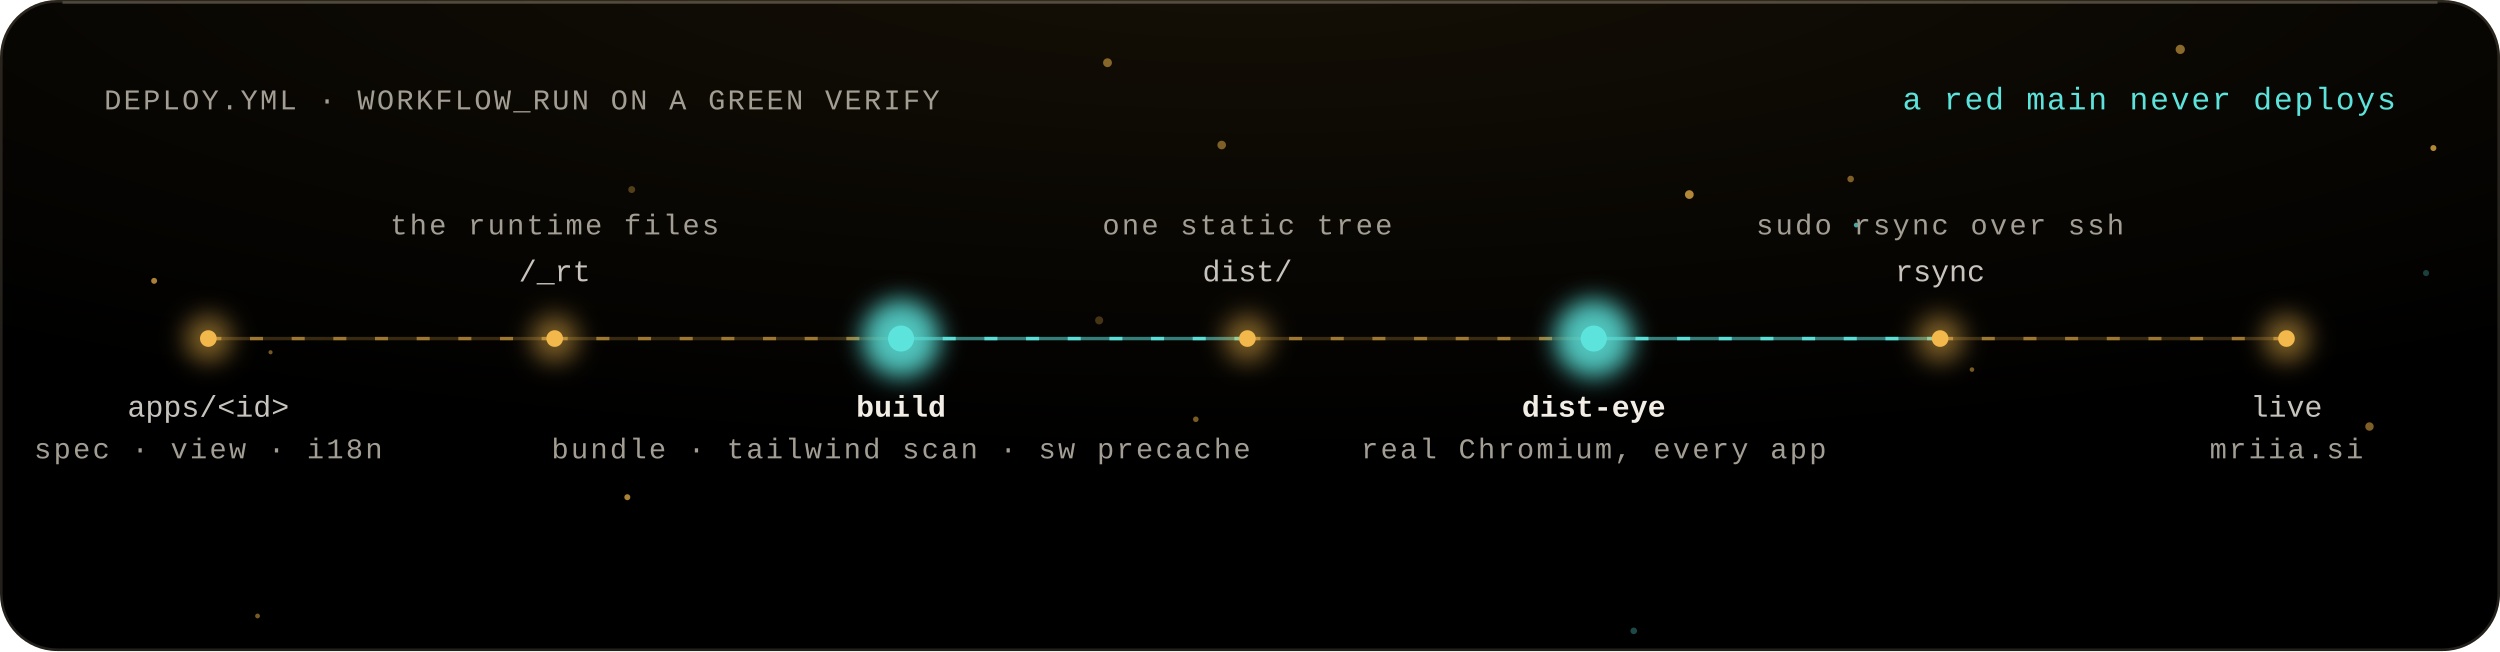
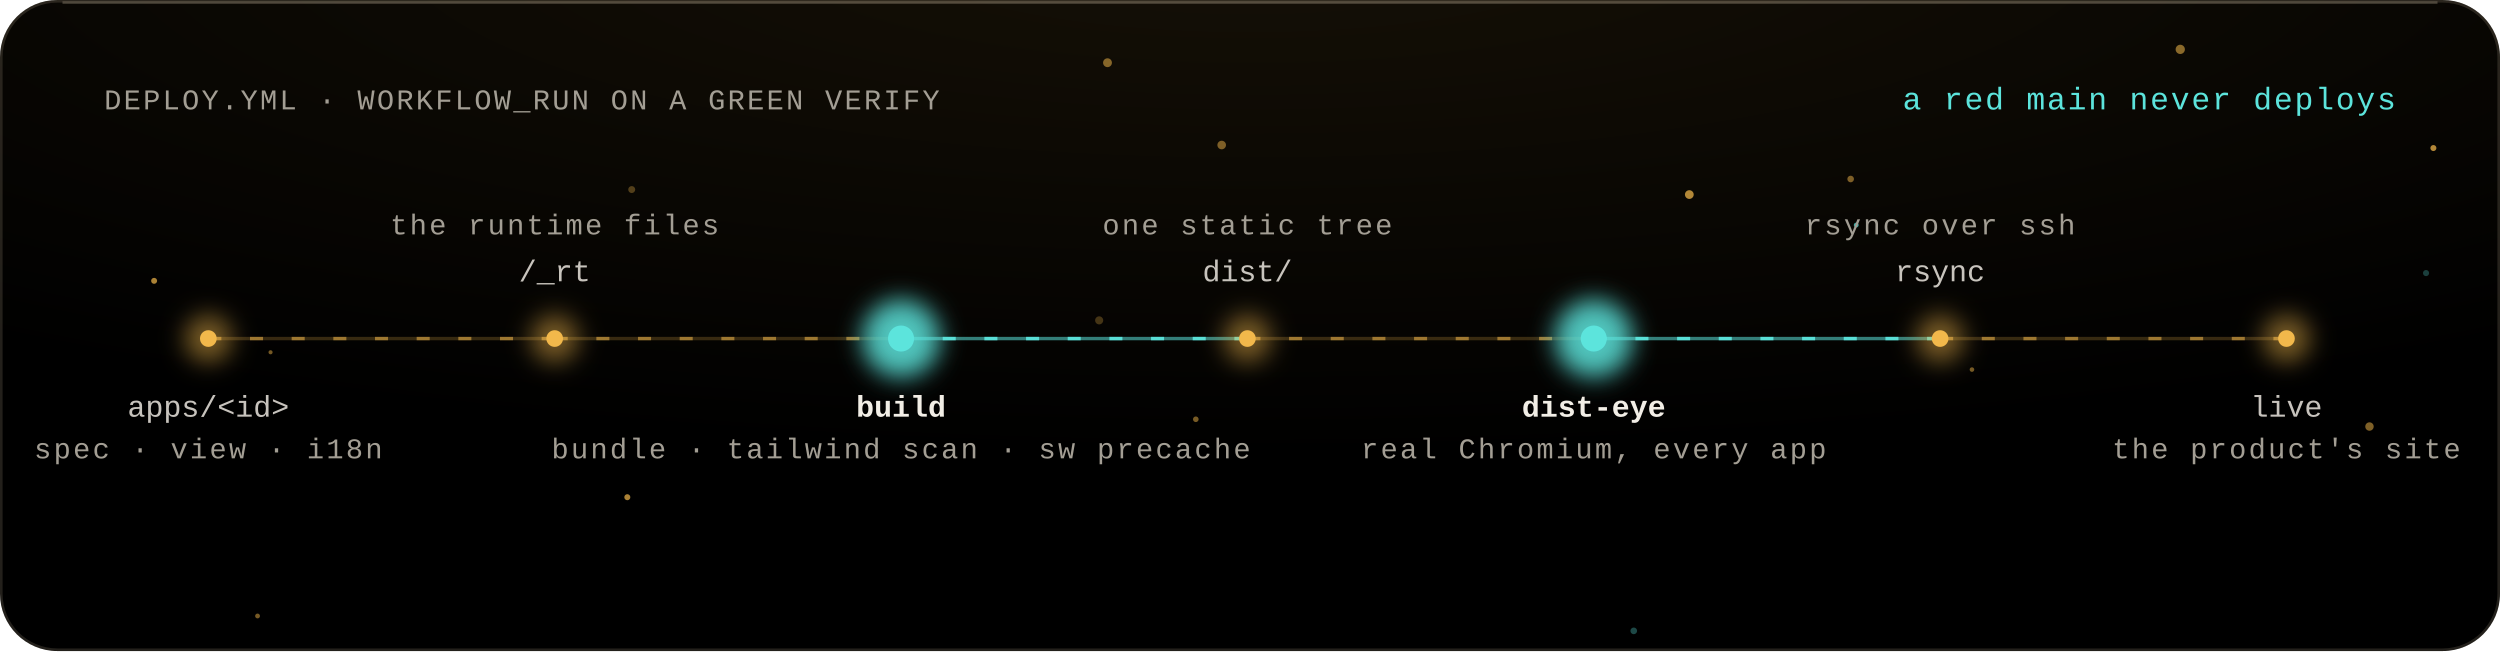
<svg xmlns="http://www.w3.org/2000/svg" viewBox="0 0 960 250" width="960" height="250" role="img" aria-labelledby="t">
  <style>
  text { font-family: 'Geist Mono', ui-monospace, 'Liberation Mono', Menlo, monospace; fill: #F2EEE6; }
  .m { fill: #A39E94; font-size: 11px; letter-spacing: .08em; }
  .l { font-size: 11.5px; }
  .h { font-size: 12px; fill: #5CE4DC; letter-spacing: .06em; }
  .flow { stroke-dasharray: 5 11; animation: flow 3s linear infinite; }
  @keyframes flow { to { stroke-dashoffset: -32; } }
  .breathe { animation: breathe 4.2s ease-in-out infinite; }
  @keyframes breathe { 50% { opacity: .38; } }
  .beat { animation: beat 2.6s ease-in-out infinite; transform-box: fill-box; transform-origin: center; }
  @keyframes beat { 50% { opacity: .55; transform: scale(1.35); } }
  .spin { transform-box: fill-box; transform-origin: center; animation: spin 48s linear infinite; }
  .spin-r { transform-box: fill-box; transform-origin: center; animation: spin 64s linear infinite reverse; }
  @keyframes spin { to { transform: rotate(360deg); } }
  @media (prefers-reduced-motion: reduce) { * { animation: none !important; } }
</style>
  <defs>
    <filter id="bloom" x="-80%" y="-80%" width="260%" height="260%">
      <feGaussianBlur stdDeviation="4.5" />
    </filter>
    <filter id="soft" x="-30%" y="-30%" width="160%" height="160%">
      <feGaussianBlur stdDeviation="1.4" />
    </filter>
    <radialGradient id="key" cx="50%" cy="-10%" r="80%">
      <stop offset="0" stop-color="#F2B84B" stop-opacity=".09" />
      <stop offset="1" stop-color="#F2B84B" stop-opacity="0" />
    </radialGradient>
    <linearGradient id="pair" x1="0" x2="1">
      <stop offset="0" stop-color="#F2B84B" />
      <stop offset="1" stop-color="#5CE4DC" />
    </linearGradient>
  </defs>
  <rect width="960" height="250" rx="22" fill="#000" />
  <rect width="960" height="250" rx="22" fill="url(#key)" />
  <rect x=".5" y=".5" width="959" height="249" rx="21.5" fill="none" stroke="rgba(255,232,196,.14)" />
  <path d="M 24 1 H 936" stroke="rgba(255,238,208,.22)" stroke-width="1" />
  <g>
    <circle cx="757.23" cy="141.92" r="0.88" fill="#F2B84B" opacity="0.48" class="breathe" style="animation-delay:-1.59s" />
    <circle cx="469.13" cy="55.69" r="1.65" fill="#F2B84B" opacity="0.49" class="breathe" style="animation-delay:-3.58s" />
    <circle cx="934.42" cy="56.85" r="1.16" fill="#F2B84B" opacity="0.73" class="breathe" style="animation-delay:-2.55s" />
    <circle cx="59.18" cy="107.84" r="1.15" fill="#F2B84B" opacity="0.7" class="breathe" style="animation-delay:-2.24s" />
    <circle cx="712.79" cy="86.42" r="0.93" fill="#5CE4DC" opacity="0.73" class="breathe" style="animation-delay:-1.49s" />
    <circle cx="837.22" cy="18.96" r="1.78" fill="#F2B84B" opacity="0.55" class="breathe" style="animation-delay:-1.52s" />
    <circle cx="422.08" cy="123.02" r="1.55" fill="#F2B84B" opacity="0.27" class="breathe" style="animation-delay:-2.5s" />
    <circle cx="240.89" cy="190.93" r="1.16" fill="#F2B84B" opacity="0.7" class="breathe" style="animation-delay:-1.46s" />
    <circle cx="710.65" cy="68.74" r="1.27" fill="#F2B84B" opacity="0.5" class="breathe" style="animation-delay:-3.07s" />
    <circle cx="98.9" cy="236.54" r="0.93" fill="#F2B84B" opacity="0.49" class="breathe" style="animation-delay:-1.59s" />
    <circle cx="909.88" cy="163.79" r="1.62" fill="#F2B84B" opacity="0.52" class="breathe" style="animation-delay:-1.56s" />
    <circle cx="627.36" cy="242.25" r="1.28" fill="#5CE4DC" opacity="0.32" class="breathe" style="animation-delay:-0.26s" />
    <circle cx="459.19" cy="161" r="1.08" fill="#F2B84B" opacity="0.49" class="breathe" style="animation-delay:-2.8s" />
    <circle cx="242.58" cy="72.79" r="1.34" fill="#F2B84B" opacity="0.32" class="breathe" style="animation-delay:-1.61s" />
    <circle cx="425.28" cy="24.08" r="1.7" fill="#F2B84B" opacity="0.52" class="breathe" style="animation-delay:-1.71s" />
    <circle cx="648.7" cy="74.71" r="1.68" fill="#F2B84B" opacity="0.72" class="breathe" style="animation-delay:-2.74s" />
    <circle cx="103.89" cy="135.27" r="0.79" fill="#F2B84B" opacity="0.48" class="breathe" style="animation-delay:-0.49s" />
    <circle cx="931.6" cy="104.86" r="1.18" fill="#5CE4DC" opacity="0.27" class="breathe" style="animation-delay:-2.47s" />
  </g>
  <path d="M 80 130 C 119.9 130, 173.1 130, 213 130" fill="none" stroke="#F2B84B" stroke-opacity="0.22" stroke-width="1.3" />
  <path d="M 80 130 C 119.9 130, 173.1 130, 213 130" fill="none" stroke="#F2B84B" stroke-opacity="0.55" stroke-width="1.3" class="flow" />
  <path d="M 213 130 C 252.9 130, 306.1 130, 346 130" fill="none" stroke="#F2B84B" stroke-opacity="0.22" stroke-width="1.3" />
  <path d="M 213 130 C 252.9 130, 306.1 130, 346 130" fill="none" stroke="#F2B84B" stroke-opacity="0.55" stroke-width="1.3" class="flow" />
  <path d="M 346 130 C 385.9 130, 439.1 130, 479 130" fill="none" stroke="#5CE4DC" stroke-opacity="0.55" stroke-width="1.3" />
  <path d="M 346 130 C 385.9 130, 439.1 130, 479 130" fill="none" stroke="#5CE4DC" stroke-opacity="0.95" stroke-width="1.3" class="flow" />
  <path d="M 479 130 C 518.9 130, 572.1 130, 612 130" fill="none" stroke="#F2B84B" stroke-opacity="0.22" stroke-width="1.3" />
  <path d="M 479 130 C 518.9 130, 572.1 130, 612 130" fill="none" stroke="#F2B84B" stroke-opacity="0.55" stroke-width="1.3" class="flow" />
  <path d="M 612 130 C 651.9 130, 705.1 130, 745 130" fill="none" stroke="#5CE4DC" stroke-opacity="0.55" stroke-width="1.3" />
  <path d="M 612 130 C 651.9 130, 705.1 130, 745 130" fill="none" stroke="#5CE4DC" stroke-opacity="0.95" stroke-width="1.3" class="flow" />
  <path d="M 745 130 C 784.9 130, 838.1 130, 878 130" fill="none" stroke="#F2B84B" stroke-opacity="0.22" stroke-width="1.3" />
  <path d="M 745 130 C 784.9 130, 838.1 130, 878 130" fill="none" stroke="#F2B84B" stroke-opacity="0.55" stroke-width="1.3" class="flow" />
  <g>
    <circle cx="80" cy="130" r="9" fill="#F2B84B" opacity="0.5" filter="url(#bloom)" class="breathe" style="animation-delay:-0s" />
    <circle cx="80" cy="130" r="3.2" fill="#F2B84B" />
  </g>
  <text x="80" y="160" class="l" text-anchor="middle" fill="#F2EEE6" fill-opacity=".82">apps/&lt;id&gt;</text>
  <text x="80" y="176" class="m" text-anchor="middle" font-size="10">spec · view · i18n</text>
  <g>
    <circle cx="213" cy="130" r="9" fill="#F2B84B" opacity="0.5" filter="url(#bloom)" class="breathe" style="animation-delay:-0.6s" />
    <circle cx="213" cy="130" r="3.2" fill="#F2B84B" />
  </g>
  <text x="213" y="108" class="l" text-anchor="middle" fill="#F2EEE6" fill-opacity=".82">/_rt</text>
  <text x="213" y="90" class="m" text-anchor="middle" font-size="10">the runtime files</text>
  <g>
    <circle cx="346" cy="130" r="15" fill="#5CE4DC" opacity="0.85" filter="url(#bloom)" class="beat" style="animation-delay:-1.2s" />
    <circle cx="346" cy="130" r="5" fill="#5CE4DC" />
  </g>
  <text x="346" y="160" class="l" text-anchor="middle" fill="#5CE4DC" font-weight="700">build</text>
  <text x="346" y="176" class="m" text-anchor="middle" font-size="10">bundle · tailwind scan · sw precache</text>
  <g>
    <circle cx="479" cy="130" r="9" fill="#F2B84B" opacity="0.5" filter="url(#bloom)" class="breathe" style="animation-delay:-1.8s" />
    <circle cx="479" cy="130" r="3.2" fill="#F2B84B" />
  </g>
  <text x="479" y="108" class="l" text-anchor="middle" fill="#F2EEE6" fill-opacity=".82">dist/</text>
  <text x="479" y="90" class="m" text-anchor="middle" font-size="10">one static tree</text>
  <g>
    <circle cx="612" cy="130" r="15" fill="#5CE4DC" opacity="0.85" filter="url(#bloom)" class="beat" style="animation-delay:-2.4s" />
    <circle cx="612" cy="130" r="5" fill="#5CE4DC" />
  </g>
  <text x="612" y="160" class="l" text-anchor="middle" fill="#5CE4DC" font-weight="700">dist-eye</text>
  <text x="612" y="176" class="m" text-anchor="middle" font-size="10">real Chromium, every app</text>
  <g>
    <circle cx="745" cy="130" r="9" fill="#F2B84B" opacity="0.5" filter="url(#bloom)" class="breathe" style="animation-delay:-3s" />
    <circle cx="745" cy="130" r="3.2" fill="#F2B84B" />
  </g>
  <text x="745" y="108" class="l" text-anchor="middle" fill="#F2EEE6" fill-opacity=".82">rsync</text>
-   <text x="745" y="90" class="m" text-anchor="middle" font-size="10">sudo rsync over ssh</text>
+   <text x="745" y="90" class="m" text-anchor="middle" font-size="10">rsync over ssh</text>
  <g>
    <circle cx="878" cy="130" r="9" fill="#F2B84B" opacity="0.5" filter="url(#bloom)" class="breathe" style="animation-delay:-3.6s" />
    <circle cx="878" cy="130" r="3.2" fill="#F2B84B" />
  </g>
  <text x="878" y="160" class="l" text-anchor="middle" fill="#F2EEE6" fill-opacity=".82">live</text>
-   <text x="878" y="176" class="m" text-anchor="middle" font-size="10">mriia.si</text>
+   <text x="878" y="176" class="m" text-anchor="middle" font-size="10">the product's site</text>
  <text x="40" y="42" class="m" text-anchor="start">DEPLOY.YML · WORKFLOW_RUN ON A GREEN VERIFY</text>
  <text x="920" y="42" class="h" text-anchor="end">a red main never deploys</text>
</svg>
